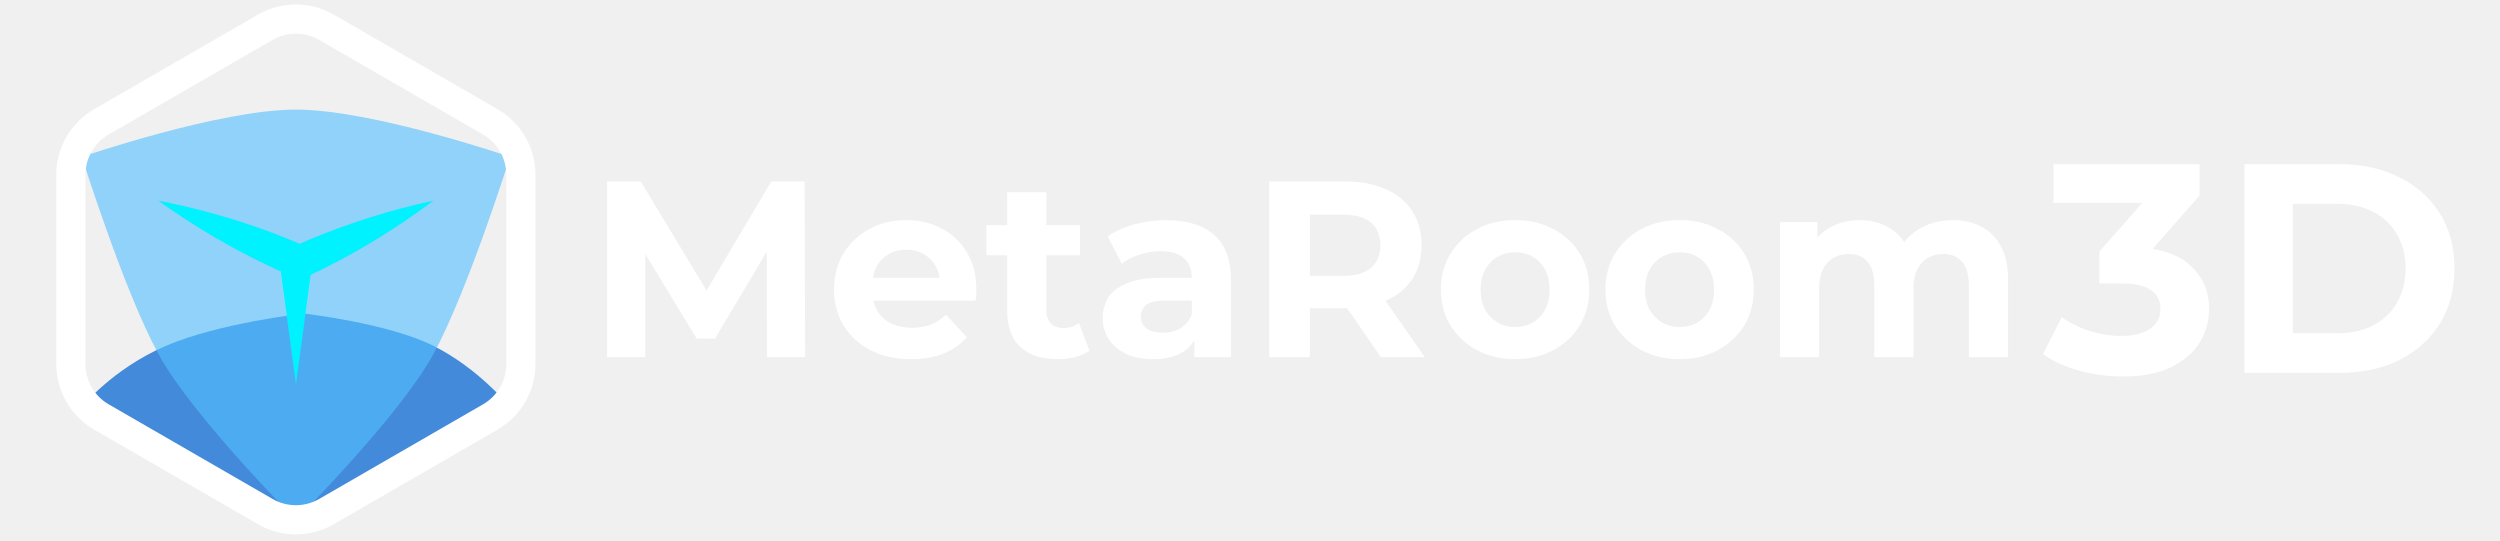
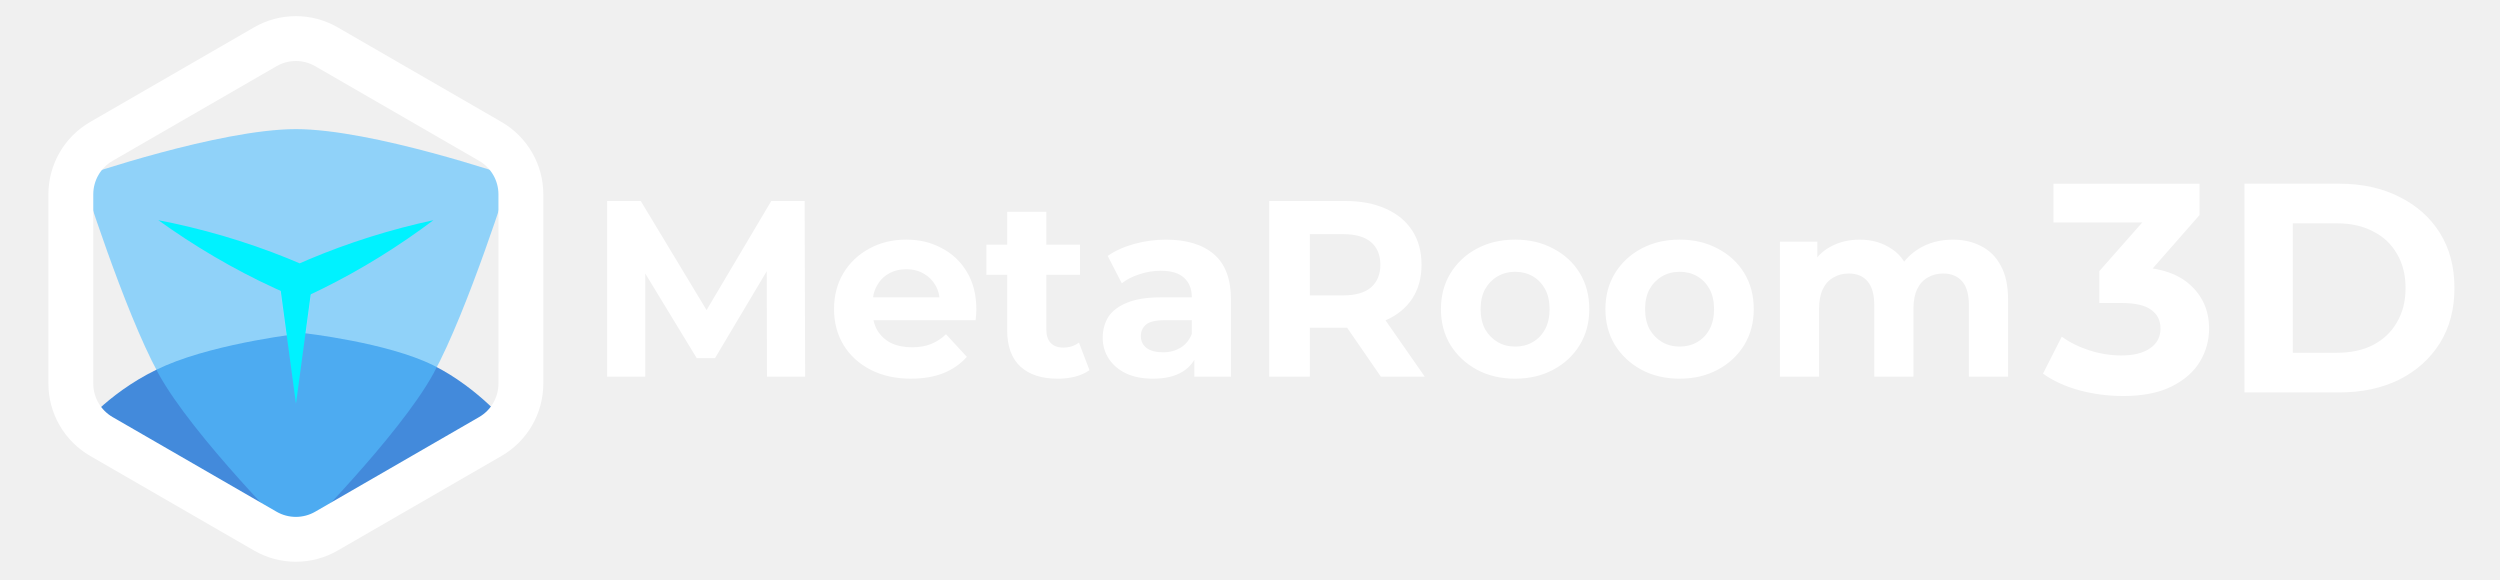
- <svg xmlns="http://www.w3.org/2000/svg" id="Layer_1" version="1.1" viewBox="0 0 1114.47 241">
+ <svg xmlns="http://www.w3.org/2000/svg" id="Layer_1" version="1.1" viewBox="0 0 1114.47 258.43">
  <defs>
    <style>
      .st0 {
-         fill: none;
-         stroke: #fff;
-         stroke-width: 13px;
+         fill: #fff;
      }

      .st1 {
-         fill: #fff;
-       }
- 
-       .st2 {
        fill: #54c0ff;
        fill-opacity: .61;
      }

-       .st3 {
+       .st2 {
        fill: #0063d3;
        fill-opacity: .72;
+       }
+ 
+       .st3 {
+         fill: none;
+         stroke: #fff;
+         stroke-width: 20px;
      }

      .st4 {
        fill: #00f2ff;
      }
    </style>
  </defs>
-   <path class="st1" d="M139.28,118.09h-14.7c.12.91.25,1.82.37,2.73,2.2,16.35,4.41,32.7,6.62,49.06.12.91.25,1.82.37,2.73h0c.12-.91.24-1.82.37-2.73,2.21-16.35,4.41-32.7,6.62-49.06.12-.91.25-1.82.37-2.73h-.02Z" />
+   <path class="st0" d="M139.28,126.8h-14.7c.12.91.25,1.82.37,2.73,2.2,16.35,4.41,32.7,6.62,49.06.12.91.25,1.82.37,2.73h0c.12-.91.24-1.82.37-2.73,2.21-16.35,4.41-32.7,6.62-49.06.12-.91.25-1.82.37-2.73h-.02,0Z" />
  <g>
-     <path class="st3" d="M73.97,154.17c23.85-10.22,61.32-14.4,61.32-14.4,0,0,37.47,4.18,57.91,14.4s34.07,27.25,34.07,27.25l-91.98,51.09-98.79-51.09s13.63-17.03,37.47-27.25Z" />
-     <path class="st2" d="M131.92,48.85c34.08,0,95.43,21.07,95.43,21.07,0,0-18.75,59.71-34.08,87.81-15.32,28.06-61.22,73.85-61.35,73.98-.09-.09-46.03-45.91-61.35-73.98-15.34-28.1-34.08-87.81-34.08-87.81,0,0,61.35-21.07,95.43-21.07h0Z" />
-     <path class="st0" d="M118.27,12.14c8.43-4.87,18.82-4.87,27.25,0l73.05,42.18c8.43,4.87,13.63,13.86,13.63,23.6v84.36c0,9.74-5.19,18.73-13.63,23.6l-73.05,42.18c-8.43,4.87-18.82,4.87-27.25,0l-73.06-42.18c-8.43-4.87-13.63-13.87-13.63-23.6v-84.36c0-9.74,5.19-18.73,13.63-23.6L118.27,12.14Z" />
-     <path class="st4" d="M70.57,89.44c1.86,1.34,3.73,2.65,5.61,3.94,16.91,11.63,34.6,21.44,53.08,29.42.49.21.98.42,1.47.63l2.96,1.3,3.01-1.36c17.78-8.25,34.78-18.2,50.99-29.87,1.85-1.33,3.69-2.69,5.52-4.06h0c-2.24.49-4.47.99-6.68,1.52-19.43,4.64-38.08,10.99-55.94,19.05l5.97-.06c-.49-.21-.98-.43-1.47-.64-18.48-7.99-37.75-14.15-57.8-18.49-2.23-.48-4.47-.94-6.71-1.38h-.01Z" />
-     <path class="st4" d="M139.28,116.7h-14.7c.12.91.25,1.82.37,2.73,2.2,16.35,4.41,32.7,6.62,49.06.12.91.25,1.82.37,2.73h0c.12-.91.24-1.82.37-2.73,2.21-16.35,4.41-32.7,6.62-49.06.12-.91.25-1.82.37-2.73h-.02Z" />
-     <path class="st1" d="M270.65,159.21v-78.32h14.99l33.34,55.27h-7.94l32.78-55.27h14.88l.22,78.32h-17.01l-.11-52.25h3.13l-26.18,43.97h-8.17l-26.74-43.97h3.8v52.25h-17.01.02ZM406.15,160.11c-6.86,0-12.9-1.34-18.13-4.03-5.15-2.69-9.14-6.34-11.97-10.97-2.83-4.7-4.25-10.03-4.25-16s1.38-11.38,4.14-16c2.83-4.7,6.68-8.35,11.53-10.97,4.85-2.69,10.33-4.03,16.45-4.03s11.19,1.27,15.89,3.8c4.77,2.46,8.54,6.04,11.3,10.74,2.76,4.62,4.14,10.18,4.14,16.67,0,.67-.04,1.46-.11,2.35-.07.82-.15,1.6-.22,2.35h-48.9v-10.18h39.72l-6.71,3.02c0-3.13-.63-5.86-1.9-8.17s-3.02-4.1-5.26-5.37c-2.24-1.34-4.85-2.01-7.83-2.01s-5.63.67-7.94,2.01c-2.24,1.27-3.99,3.1-5.26,5.48-1.27,2.31-1.9,5.07-1.9,8.28v2.69c0,3.28.71,6.19,2.13,8.73,1.49,2.46,3.54,4.36,6.15,5.71,2.69,1.27,5.82,1.9,9.4,1.9,3.21,0,6-.49,8.39-1.46,2.46-.97,4.7-2.42,6.71-4.36l9.29,10.07c-2.76,3.13-6.23,5.56-10.41,7.27-4.18,1.64-8.99,2.46-14.43,2.46l-.02.02ZM471.48,160.11c-7.09,0-12.61-1.79-16.56-5.37-3.95-3.65-5.93-9.06-5.93-16.22v-52.81h17.45v52.59c0,2.54.67,4.51,2.01,5.93,1.34,1.34,3.17,2.01,5.48,2.01,2.76,0,5.11-.75,7.05-2.24l4.7,12.31c-1.79,1.27-3.95,2.24-6.49,2.91-2.46.6-5.03.9-7.72.9h0ZM439.71,113.79v-13.43h41.74v13.43h-41.74ZM532.42,159.21v-11.75l-1.12-2.57v-21.04c0-3.73-1.16-6.64-3.47-8.73-2.24-2.09-5.71-3.13-10.41-3.13-3.21,0-6.38.52-9.51,1.57-3.06.97-5.67,2.31-7.83,4.03l-6.27-12.2c3.28-2.31,7.24-4.1,11.86-5.37,4.62-1.27,9.32-1.9,14.1-1.9,9.18,0,16.3,2.16,21.37,6.49,5.07,4.33,7.61,11.08,7.61,20.25v34.35h-16.34.01ZM514.06,160.11c-4.7,0-8.73-.78-12.08-2.35-3.36-1.64-5.93-3.84-7.72-6.6s-2.69-5.86-2.69-9.29.86-6.71,2.57-9.4c1.79-2.69,4.59-4.77,8.39-6.27,3.8-1.57,8.76-2.35,14.88-2.35h16v10.18h-14.1c-4.1,0-6.94.67-8.5,2.01-1.49,1.34-2.24,3.02-2.24,5.03,0,2.24.86,4.03,2.57,5.37,1.79,1.27,4.21,1.9,7.27,1.9s5.52-.67,7.83-2.01c2.31-1.42,3.99-3.47,5.03-6.15l2.69,8.06c-1.27,3.88-3.58,6.83-6.94,8.84s-7.68,3.02-12.98,3.02h.02ZM565.78,159.21v-78.32h33.9c7.01,0,13.05,1.16,18.13,3.47,5.07,2.24,8.99,5.48,11.75,9.73s4.14,9.32,4.14,15.22-1.38,10.85-4.14,15.1c-2.76,4.18-6.68,7.38-11.75,9.62s-11.11,3.36-18.13,3.36h-23.83l8.06-7.94v29.76h-18.13ZM615.57,159.21l-19.58-28.42h19.36l19.8,28.42h-19.58,0ZM583.91,131.47l-8.06-8.5h22.83c5.59,0,9.77-1.19,12.53-3.58,2.76-2.46,4.14-5.82,4.14-10.07s-1.38-7.68-4.14-10.07-6.94-3.58-12.53-3.58h-22.83l8.06-8.62v44.42ZM675.47,160.11c-6.41,0-12.12-1.34-17.12-4.03-4.92-2.69-8.84-6.34-11.75-10.97-2.84-4.7-4.25-10.03-4.25-16s1.42-11.38,4.25-16c2.91-4.7,6.82-8.35,11.75-10.97,5-2.69,10.7-4.03,17.12-4.03s12.01,1.34,17.01,4.03c5,2.61,8.91,6.23,11.75,10.85,2.83,4.63,4.25,10,4.25,16.11s-1.42,11.3-4.25,16c-2.84,4.63-6.75,8.28-11.75,10.97s-10.67,4.03-17.01,4.03h0ZM675.47,145.79c2.91,0,5.52-.67,7.83-2.01s4.14-3.24,5.48-5.71c1.34-2.54,2.01-5.52,2.01-8.95s-.67-6.49-2.01-8.95-3.17-4.36-5.48-5.71c-2.31-1.34-4.92-2.01-7.83-2.01s-5.52.67-7.83,2.01c-2.31,1.34-4.18,3.24-5.59,5.71-1.34,2.46-2.01,5.44-2.01,8.95s.67,6.41,2.01,8.95c1.42,2.46,3.28,4.36,5.59,5.71,2.31,1.34,4.92,2.01,7.83,2.01ZM748.79,160.11c-6.41,0-12.12-1.34-17.12-4.03-4.92-2.69-8.84-6.34-11.75-10.97-2.84-4.7-4.25-10.03-4.25-16s1.42-11.38,4.25-16c2.91-4.7,6.82-8.35,11.75-10.97,5-2.69,10.7-4.03,17.12-4.03s12.01,1.34,17.01,4.03c5,2.61,8.91,6.23,11.75,10.85,2.83,4.63,4.25,10,4.25,16.11s-1.42,11.3-4.25,16c-2.84,4.63-6.75,8.28-11.75,10.97s-10.67,4.03-17.01,4.03h0ZM748.79,145.79c2.91,0,5.52-.67,7.83-2.01s4.14-3.24,5.48-5.71c1.34-2.54,2.01-5.52,2.01-8.95s-.67-6.49-2.01-8.95-3.17-4.36-5.48-5.71c-2.31-1.34-4.92-2.01-7.83-2.01s-5.52.67-7.83,2.01c-2.31,1.34-4.18,3.24-5.59,5.71-1.34,2.46-2.01,5.44-2.01,8.95s.67,6.41,2.01,8.95c1.42,2.46,3.28,4.36,5.59,5.71,2.31,1.34,4.92,2.01,7.83,2.01ZM870.56,98.12c4.77,0,8.99.97,12.64,2.91,3.73,1.86,6.64,4.77,8.73,8.73,2.16,3.88,3.24,8.88,3.24,14.99v34.46h-17.46v-31.78c0-4.85-1-8.43-3.02-10.74-2.01-2.31-4.85-3.47-8.5-3.47-2.54,0-4.81.6-6.82,1.79-2.01,1.12-3.58,2.83-4.7,5.15-1.12,2.31-1.68,5.26-1.68,8.84v30.21h-17.46v-31.78c0-4.85-1-8.43-3.02-10.74-1.94-2.31-4.73-3.47-8.39-3.47-2.54,0-4.81.6-6.82,1.79-2.02,1.12-3.58,2.83-4.7,5.15-1.12,2.31-1.68,5.26-1.68,8.84v30.21h-17.46v-60.2h16.67v16.45l-3.13-4.81c2.09-4.1,5.04-7.2,8.84-9.29,3.88-2.16,8.28-3.24,13.2-3.24,5.52,0,10.33,1.42,14.44,4.25,4.17,2.76,6.93,7.01,8.27,12.76l-6.15-1.68c2.01-4.7,5.22-8.43,9.62-11.19,4.48-2.76,9.59-4.14,15.33-4.14h.01Z" />
-     <path class="st1" d="M946.23,167.82c-6.46,0-12.89-.84-19.27-2.53-6.39-1.77-11.79-4.25-16.22-7.44l8.37-16.48c3.54,2.57,7.66,4.61,12.36,6.12s9.43,2.26,14.23,2.26c5.41,0,9.66-1.06,12.76-3.19,3.11-2.13,4.66-5.05,4.66-8.77s-1.38-6.34-4.12-8.37c-2.75-2.04-7.18-3.06-13.29-3.06h-9.84v-14.22l25.92-29.38,2.39,7.71h-48.78v-17.28h65.14v13.96l-25.79,29.38-10.9-6.25h6.25c11.43,0,20.07,2.57,25.92,7.71,5.84,5.14,8.77,11.74,8.77,19.81,0,5.23-1.37,10.15-4.12,14.76-2.75,4.52-6.95,8.2-12.63,11.03-5.67,2.84-12.94,4.25-21.8,4.25v-.02ZM1000.57,166.23v-93.05h42.28c10.1,0,19,1.95,26.72,5.85,7.71,3.81,13.74,9.17,18.08,16.08,4.34,6.91,6.51,15.11,6.51,24.59s-2.17,17.59-6.51,24.59c-4.35,6.91-10.37,12.32-18.08,16.22-7.71,3.81-16.61,5.72-26.72,5.72h-42.28,0ZM1022.11,148.55h19.67c6.21,0,11.57-1.15,16.09-3.46,4.61-2.39,8.15-5.76,10.64-10.1,2.57-4.34,3.86-9.44,3.86-15.29s-1.29-11.03-3.86-15.29c-2.49-4.34-6.03-7.67-10.64-9.97-4.52-2.39-9.88-3.59-16.09-3.59h-19.67v57.69h0Z" />
+     <path class="st2" d="M73.97,162.88c23.85-10.22,61.32-14.4,61.32-14.4,0,0,37.47,4.18,57.91,14.4s34.07,27.25,34.07,27.25l-91.98,51.09-98.79-51.09s13.63-17.03,37.47-27.25Z" />
+     <path class="st1" d="M131.92,57.56c34.08,0,95.43,21.07,95.43,21.07,0,0-18.75,59.71-34.08,87.81-15.32,28.06-61.22,73.85-61.35,73.98-.09-.09-46.03-45.91-61.35-73.98-15.34-28.1-34.08-87.81-34.08-87.81,0,0,61.35-21.07,95.43-21.07h0Z" />
+     <path class="st3" d="M118.27,20.85c8.43-4.87,18.82-4.87,27.25,0l73.05,42.18c8.43,4.87,13.63,13.86,13.63,23.6v84.36c0,9.74-5.19,18.73-13.63,23.6l-73.05,42.18c-8.43,4.87-18.82,4.87-27.25,0l-73.06-42.18c-8.43-4.87-13.63-13.87-13.63-23.6v-84.36c0-9.74,5.19-18.73,13.63-23.6L118.27,20.85Z" />
+     <path class="st4" d="M70.57,98.15c1.86,1.34,3.73,2.65,5.61,3.94,16.91,11.63,34.6,21.44,53.08,29.42.49.21.98.42,1.47.63l2.96,1.3,3.01-1.36c17.78-8.25,34.78-18.2,50.99-29.87,1.85-1.33,3.69-2.69,5.52-4.06h0c-2.24.49-4.47.99-6.68,1.52-19.43,4.64-38.08,10.99-55.94,19.05l5.97-.06c-.49-.21-.98-.43-1.47-.64-18.48-7.99-37.75-14.15-57.8-18.49-2.23-.48-4.47-.94-6.71-1.38h-.01Z" />
+     <path class="st4" d="M139.28,125.41h-14.7c.12.91.25,1.82.37,2.73,2.2,16.35,4.41,32.7,6.62,49.06.12.91.25,1.82.37,2.73h0c.12-.91.24-1.82.37-2.73,2.21-16.35,4.41-32.7,6.62-49.06.12-.91.25-1.82.37-2.73h-.02,0Z" />
+     <path class="st0" d="M270.65,167.92v-78.32h14.99l33.34,55.27h-7.94l32.78-55.27h14.88l.22,78.32h-17.01l-.11-52.25h3.13l-26.18,43.97h-8.17l-26.74-43.97h3.8v52.25h-17.01.02ZM406.15,168.82c-6.86,0-12.9-1.34-18.13-4.03-5.15-2.69-9.14-6.34-11.97-10.97-2.83-4.7-4.25-10.03-4.25-16s1.38-11.38,4.14-16c2.83-4.7,6.68-8.35,11.53-10.97,4.85-2.69,10.33-4.03,16.45-4.03s11.19,1.27,15.89,3.8c4.77,2.46,8.54,6.04,11.3,10.74,2.76,4.62,4.14,10.18,4.14,16.67,0,.67-.04,1.46-.11,2.35-.07.82-.15,1.6-.22,2.35h-48.9v-10.18h39.72l-6.71,3.02c0-3.13-.63-5.86-1.9-8.17s-3.02-4.1-5.26-5.37c-2.24-1.34-4.85-2.01-7.83-2.01s-5.63.67-7.94,2.01c-2.24,1.27-3.99,3.1-5.26,5.48-1.27,2.31-1.9,5.07-1.9,8.28v2.69c0,3.28.71,6.19,2.13,8.73,1.49,2.46,3.54,4.36,6.15,5.71,2.69,1.27,5.82,1.9,9.4,1.9,3.21,0,6-.49,8.39-1.46,2.46-.97,4.7-2.42,6.71-4.36l9.29,10.07c-2.76,3.13-6.23,5.56-10.41,7.27-4.18,1.64-8.99,2.46-14.43,2.46l-.02.02h0ZM471.48,168.82c-7.09,0-12.61-1.79-16.56-5.37-3.95-3.65-5.93-9.06-5.93-16.22v-52.81h17.45v52.59c0,2.54.67,4.51,2.01,5.93,1.34,1.34,3.17,2.01,5.48,2.01,2.76,0,5.11-.75,7.05-2.24l4.7,12.31c-1.79,1.27-3.95,2.24-6.49,2.91-2.46.6-5.03.9-7.72.9h0ZM439.71,122.5v-13.43h41.74v13.43h-41.74ZM532.42,167.92v-11.75l-1.12-2.57v-21.04c0-3.73-1.16-6.64-3.47-8.73-2.24-2.09-5.71-3.13-10.41-3.13-3.21,0-6.38.52-9.51,1.57-3.06.97-5.67,2.31-7.83,4.03l-6.27-12.2c3.28-2.31,7.24-4.1,11.86-5.37,4.62-1.27,9.32-1.9,14.1-1.9,9.18,0,16.3,2.16,21.37,6.49,5.07,4.33,7.61,11.08,7.61,20.25v34.35h-16.34.01ZM514.06,168.82c-4.7,0-8.73-.78-12.08-2.35-3.36-1.64-5.93-3.84-7.72-6.6s-2.69-5.86-2.69-9.29.86-6.71,2.57-9.4c1.79-2.69,4.59-4.77,8.39-6.27,3.8-1.57,8.76-2.35,14.88-2.35h16v10.18h-14.1c-4.1,0-6.94.67-8.5,2.01-1.49,1.34-2.24,3.02-2.24,5.03,0,2.24.86,4.03,2.57,5.37,1.79,1.27,4.21,1.9,7.27,1.9s5.52-.67,7.83-2.01c2.31-1.42,3.99-3.47,5.03-6.15l2.69,8.06c-1.27,3.88-3.58,6.83-6.94,8.84s-7.68,3.02-12.98,3.02h.02,0ZM565.78,167.92v-78.32h33.9c7.01,0,13.05,1.16,18.13,3.47,5.07,2.24,8.99,5.48,11.75,9.73s4.14,9.32,4.14,15.22-1.38,10.85-4.14,15.1c-2.76,4.18-6.68,7.38-11.75,9.62s-11.11,3.36-18.13,3.36h-23.83l8.06-7.94v29.76h-18.13ZM615.57,167.92l-19.58-28.42h19.36l19.8,28.42h-19.58,0ZM583.91,140.18l-8.06-8.5h22.83c5.59,0,9.77-1.19,12.53-3.58,2.76-2.46,4.14-5.82,4.14-10.07s-1.38-7.68-4.14-10.07-6.94-3.58-12.53-3.58h-22.83l8.06-8.62v44.42ZM675.47,168.82c-6.41,0-12.12-1.34-17.12-4.03-4.92-2.69-8.84-6.34-11.75-10.97-2.84-4.7-4.25-10.03-4.25-16s1.42-11.38,4.25-16c2.91-4.7,6.82-8.35,11.75-10.97,5-2.69,10.7-4.03,17.12-4.03s12.01,1.34,17.01,4.03c5,2.61,8.91,6.23,11.75,10.85,2.83,4.63,4.25,10,4.25,16.11s-1.42,11.3-4.25,16c-2.84,4.63-6.75,8.28-11.75,10.97s-10.67,4.03-17.01,4.03h0ZM675.47,154.5c2.91,0,5.52-.67,7.83-2.01s4.14-3.24,5.48-5.71c1.34-2.54,2.01-5.52,2.01-8.95s-.67-6.49-2.01-8.95-3.17-4.36-5.48-5.71c-2.31-1.34-4.92-2.01-7.83-2.01s-5.52.67-7.83,2.01c-2.31,1.34-4.18,3.24-5.59,5.71-1.34,2.46-2.01,5.44-2.01,8.95s.67,6.41,2.01,8.95c1.42,2.46,3.28,4.36,5.59,5.71,2.31,1.34,4.92,2.01,7.83,2.01ZM748.79,168.82c-6.41,0-12.12-1.34-17.12-4.03-4.92-2.69-8.84-6.34-11.75-10.97-2.84-4.7-4.25-10.03-4.25-16s1.42-11.38,4.25-16c2.91-4.7,6.82-8.35,11.75-10.97,5-2.69,10.7-4.03,17.12-4.03s12.01,1.34,17.01,4.03c5,2.61,8.91,6.23,11.75,10.85,2.83,4.63,4.25,10,4.25,16.11s-1.42,11.3-4.25,16c-2.84,4.63-6.75,8.28-11.75,10.97s-10.67,4.03-17.01,4.03h0ZM748.79,154.5c2.91,0,5.52-.67,7.83-2.01s4.14-3.24,5.48-5.71c1.34-2.54,2.01-5.52,2.01-8.95s-.67-6.49-2.01-8.95-3.17-4.36-5.48-5.71c-2.31-1.34-4.92-2.01-7.83-2.01s-5.52.67-7.83,2.01c-2.31,1.34-4.18,3.24-5.59,5.71-1.34,2.46-2.01,5.44-2.01,8.95s.67,6.41,2.01,8.95c1.42,2.46,3.28,4.36,5.59,5.71,2.31,1.34,4.92,2.01,7.83,2.01ZM870.56,106.83c4.77,0,8.99.97,12.64,2.91,3.73,1.86,6.64,4.77,8.73,8.73,2.16,3.88,3.24,8.88,3.24,14.99v34.46h-17.46v-31.78c0-4.85-1-8.43-3.02-10.74-2.01-2.31-4.85-3.47-8.5-3.47-2.54,0-4.81.6-6.82,1.79-2.01,1.12-3.58,2.83-4.7,5.15-1.12,2.31-1.68,5.26-1.68,8.84v30.21h-17.46v-31.78c0-4.85-1-8.43-3.02-10.74-1.94-2.31-4.73-3.47-8.39-3.47-2.54,0-4.81.6-6.82,1.79-2.02,1.12-3.58,2.83-4.7,5.15-1.12,2.31-1.68,5.26-1.68,8.84v30.21h-17.46v-60.2h16.67v16.45l-3.13-4.81c2.09-4.1,5.04-7.2,8.84-9.29,3.88-2.16,8.28-3.24,13.2-3.24,5.52,0,10.33,1.42,14.44,4.25,4.17,2.76,6.93,7.01,8.27,12.76l-6.15-1.68c2.01-4.7,5.22-8.43,9.62-11.19,4.48-2.76,9.59-4.14,15.33-4.14h.01Z" />
+     <path class="st0" d="M946.23,176.53c-6.46,0-12.89-.84-19.27-2.53-6.39-1.77-11.79-4.25-16.22-7.44l8.37-16.48c3.54,2.57,7.66,4.61,12.36,6.12s9.43,2.26,14.23,2.26c5.41,0,9.66-1.06,12.76-3.19,3.11-2.13,4.66-5.05,4.66-8.77s-1.38-6.34-4.12-8.37c-2.75-2.04-7.18-3.06-13.29-3.06h-9.84v-14.22l25.92-29.38,2.39,7.71h-48.78v-17.28h65.14v13.96l-25.79,29.38-10.9-6.25h6.25c11.43,0,20.07,2.57,25.92,7.71,5.84,5.14,8.77,11.74,8.77,19.81,0,5.23-1.37,10.15-4.12,14.76-2.75,4.52-6.95,8.2-12.63,11.03-5.67,2.84-12.94,4.25-21.8,4.25v-.02h0ZM1000.57,174.94v-93.05h42.28c10.1,0,19,1.95,26.72,5.85,7.71,3.81,13.74,9.17,18.08,16.08,4.34,6.91,6.51,15.11,6.51,24.59s-2.17,17.59-6.51,24.59c-4.35,6.91-10.37,12.32-18.08,16.22-7.71,3.81-16.61,5.72-26.72,5.72h-42.28,0ZM1022.11,157.26h19.67c6.21,0,11.57-1.15,16.09-3.46,4.61-2.39,8.15-5.76,10.64-10.1,2.57-4.34,3.86-9.44,3.86-15.29s-1.29-11.03-3.86-15.29c-2.49-4.34-6.03-7.67-10.64-9.97-4.52-2.39-9.88-3.59-16.09-3.59h-19.67v57.69h0Z" />
  </g>
</svg>
